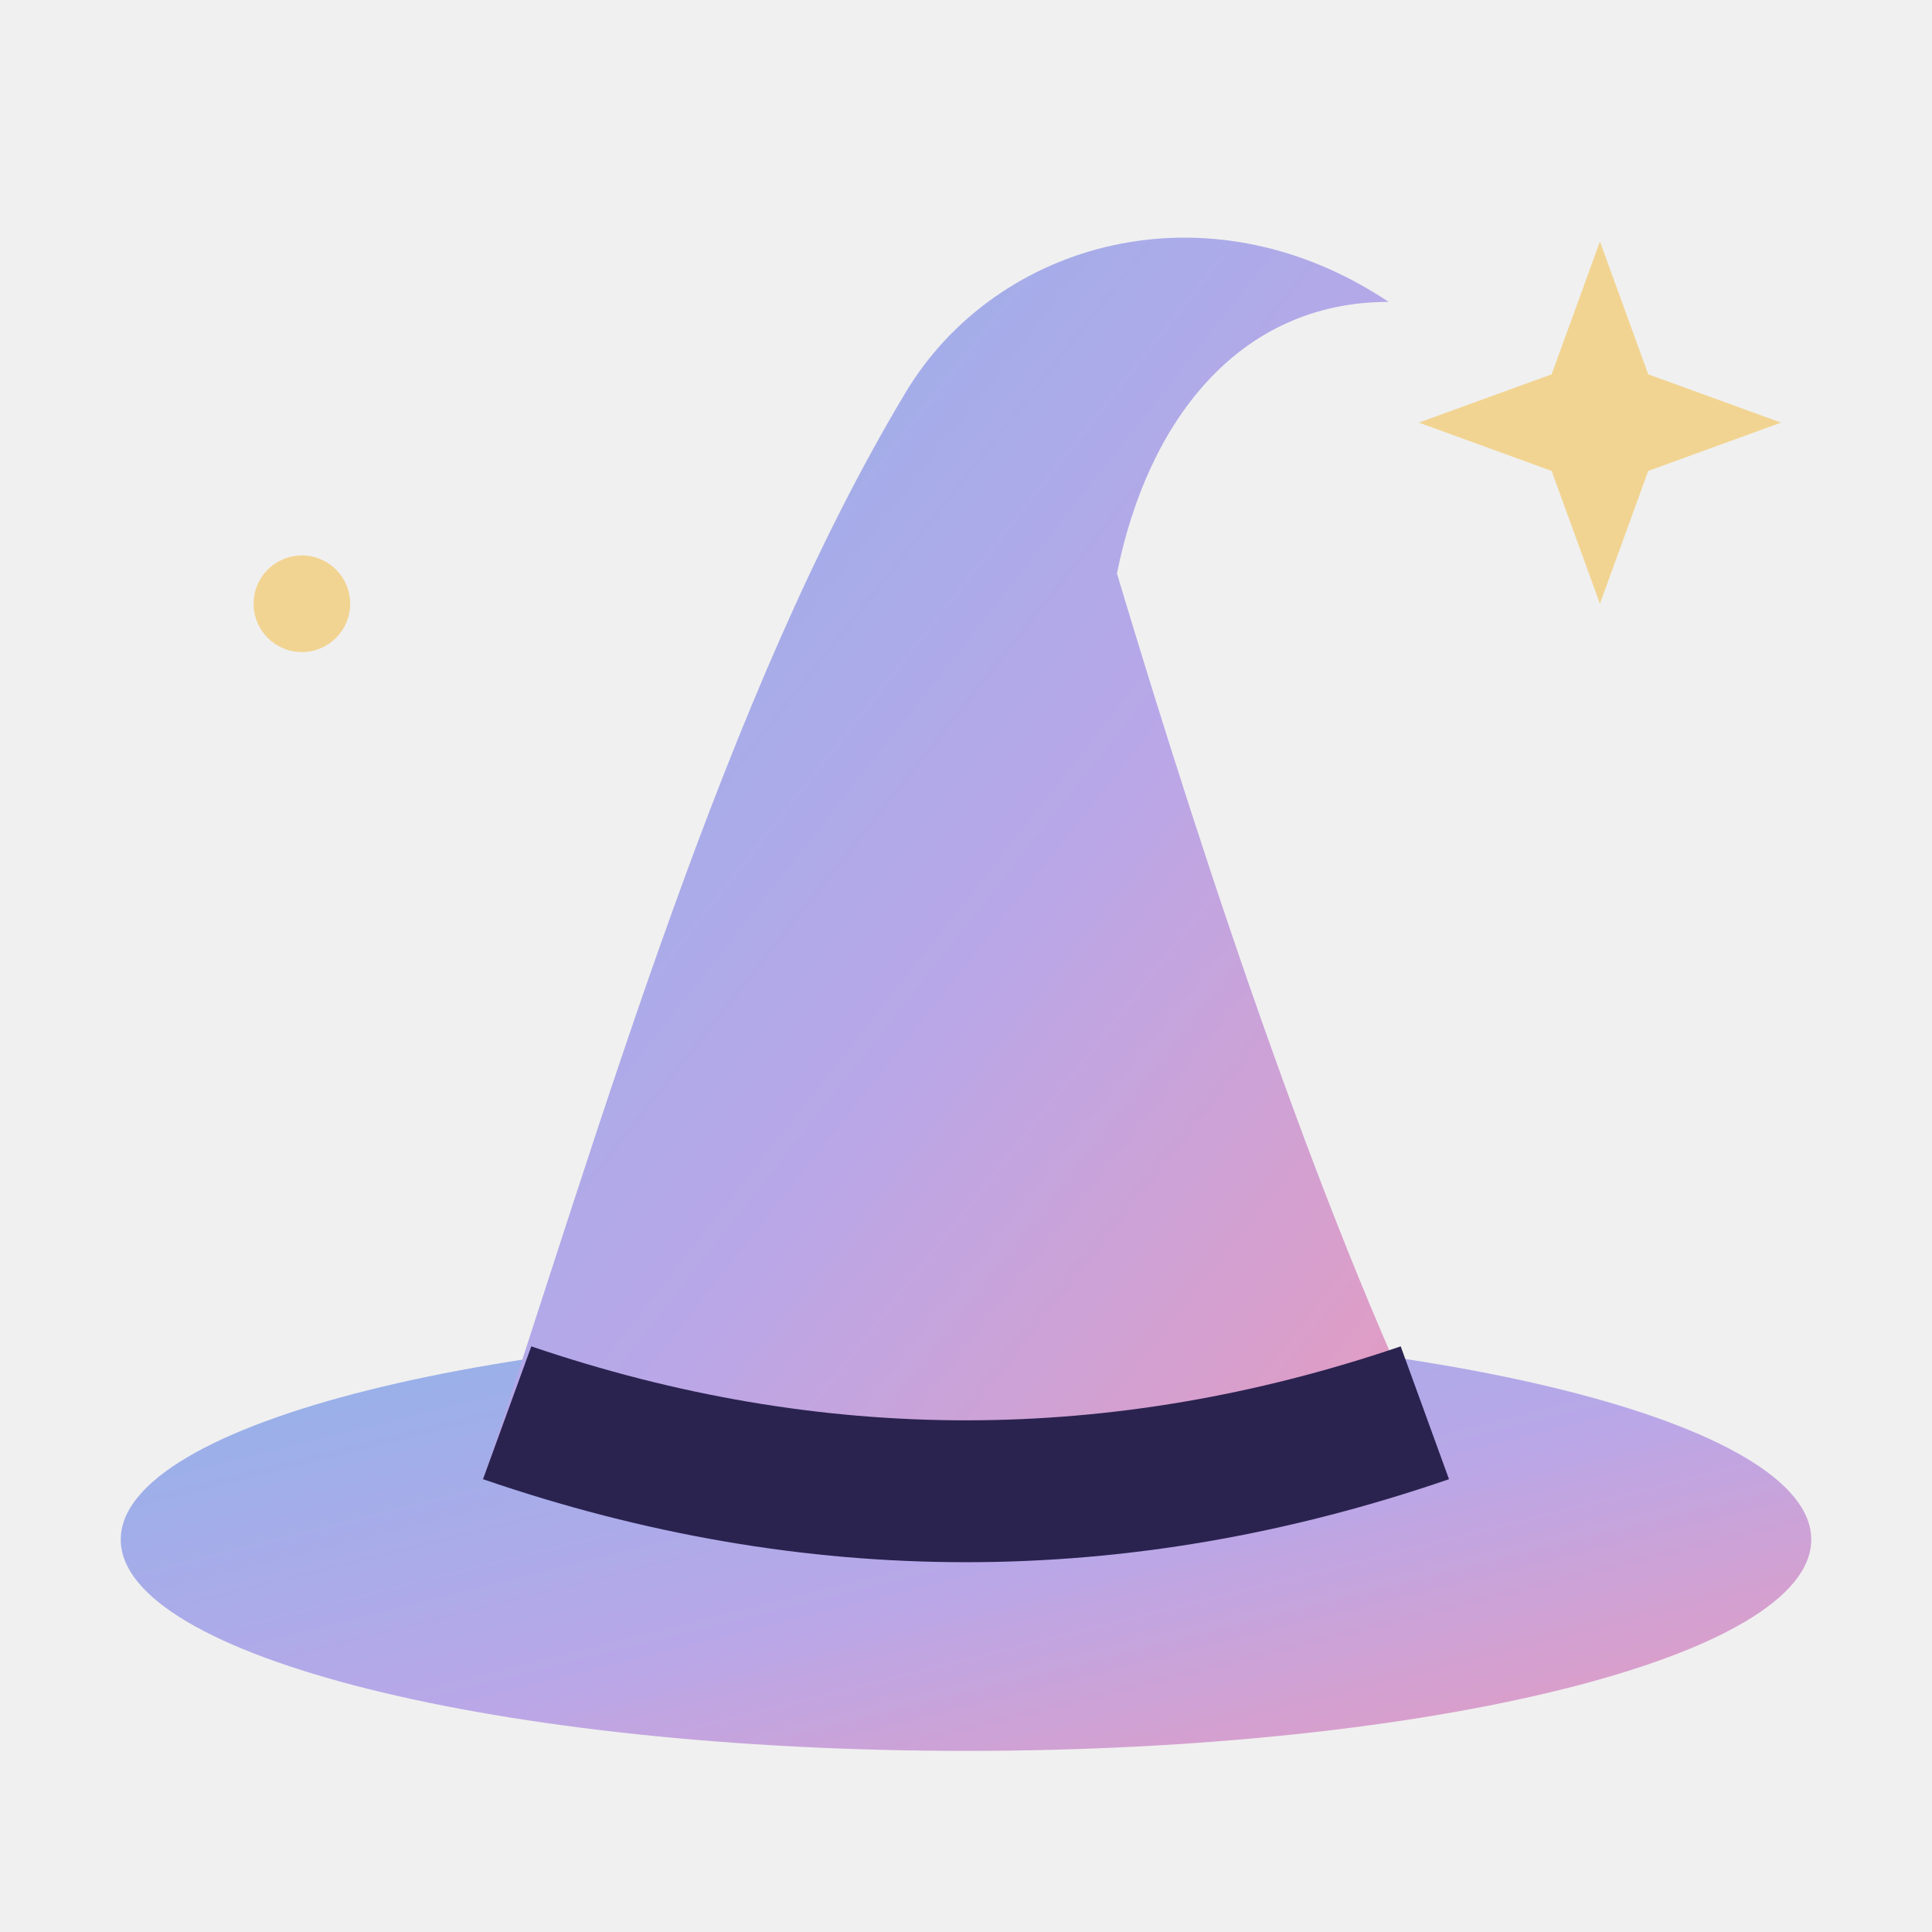
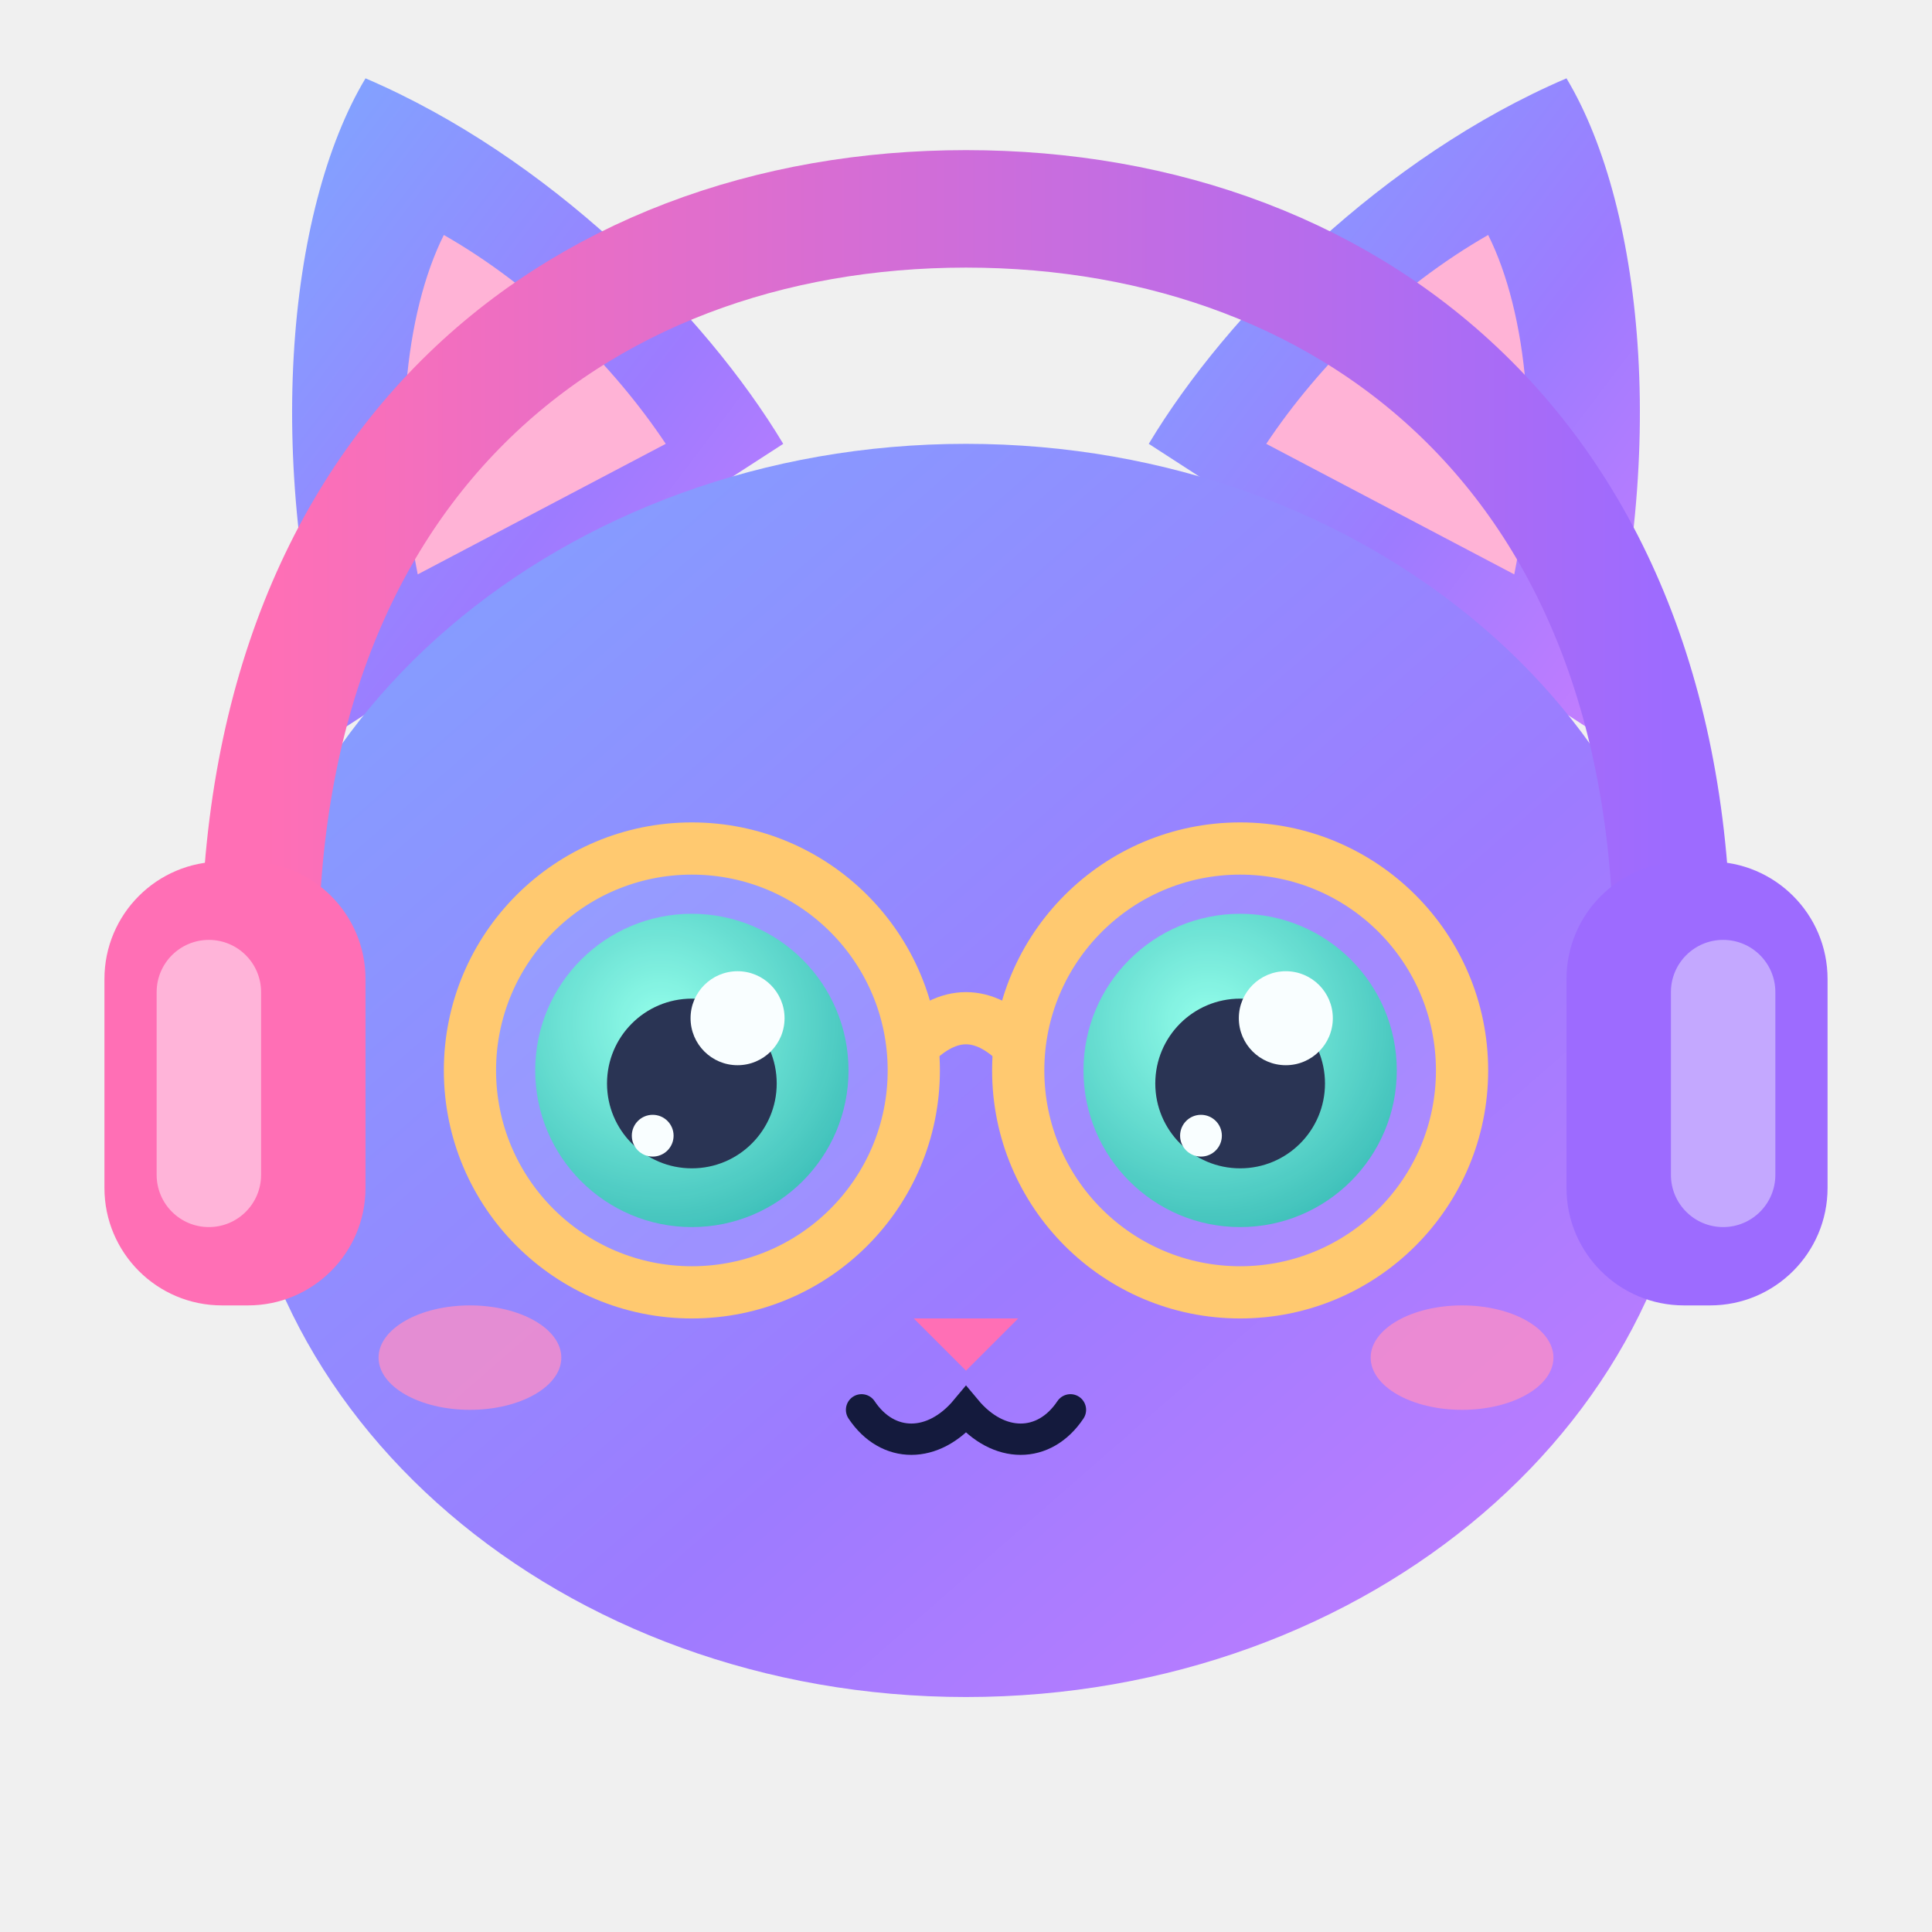
- <svg xmlns="http://www.w3.org/2000/svg" viewBox="0 0 64 64">
+ <svg xmlns="http://www.w3.org/2000/svg" viewBox="26 10 148 148">
  <defs>
-     <linearGradient id="gHat" x1="0" y1="0" x2="1" y2="1">
-       <stop offset="0" stop-color="#8FB3EA" />
-       <stop offset=".55" stop-color="#B9A7E8" />
-       <stop offset="1" stop-color="#E89BBE" />
+     <linearGradient id="pelo" x1="0" y1="0" x2="1" y2="1">
+       <stop offset="0" stop-color="#7FA6FF" />
+       <stop offset=".6" stop-color="#9D7BFF" />
+       <stop offset="1" stop-color="#C77DFF" />
    </linearGradient>
+     <linearGradient id="fone" x1="0" y1="0" x2="1" y2="0">
+       <stop offset="0" stop-color="#FF6FB5" />
+       <stop offset="1" stop-color="#9D6BFF" />
+     </linearGradient>
+     <radialGradient id="iris" cx=".4" cy=".35" r=".7">
+       <stop offset="0" stop-color="#8CFFE8" />
+       <stop offset="1" stop-color="#2BB8B0" />
+     </radialGradient>
  </defs>
-   <ellipse cx="32" cy="51" rx="28" ry="7" fill="url(#gHat)" />
-   <path d="M16 49C20 37 24 23 30 13c3-5 10-7 16-3-5 0-8 4-9 9 3 10 7 22 11 30z" fill="url(#gHat)" />
-   <path d="M17.6 44.6Q32 49.5 46.4 44.6L48 49Q32 54.5 16 49z" fill="#2A2350" />
-   <path d="M53 8l1.6 4.4L59 14l-4.4 1.6L53 20l-1.6-4.4L47 14l4.4-1.6z" fill="#F2D492" />
-   <circle cx="10" cy="20" r="1.6" fill="#F2D492" />
+   <path d="M52 66c-6-20-4-40 2-50 14 6 26 18 32 28z" fill="url(#pelo)" />
+   <path d="M148 66c6-20 4-40-2-50-14 6-26 18-32 28z" fill="url(#pelo)" />
+   <path d="M58 54c-2-10-1-20 2-26 7 4 13 10 17 16z" fill="#FFB3D6" />
+   <path d="M142 54c2-10 1-20-2-26-7 4-13 10-17 16z" fill="#FFB3D6" />
+   <ellipse cx="100" cy="92" rx="56" ry="48" fill="url(#pelo)" />
+   <path d="M46 88C44 46 70 26 100 26s56 20 54 62" fill="none" stroke="url(#fone)" stroke-width="9" stroke-linecap="round" />
+   <rect x="34" y="76" width="20" height="34" rx="9" fill="#FF6FB5" />
+   <rect x="146" y="76" width="20" height="34" rx="9" fill="#9D6BFF" />
+   <rect x="38" y="82" width="8" height="22" rx="4" fill="#FFD1E8" opacity=".7" />
+   <rect x="154" y="82" width="8" height="22" rx="4" fill="#D4C2FF" opacity=".7" />
+   <circle cx="79" cy="92" r="12" fill="url(#iris)" />
+   <circle cx="121" cy="92" r="12" fill="url(#iris)" />
+   <circle cx="79" cy="93" r="6.5" fill="#141A3D" />
+   <circle cx="121" cy="93" r="6.5" fill="#141A3D" />
+   <circle cx="82.5" cy="88" r="3.6" fill="#fff" />
+   <circle cx="124.5" cy="88" r="3.6" fill="#fff" />
+   <circle cx="76" cy="97" r="1.6" fill="#fff" />
+   <circle cx="118" cy="97" r="1.6" fill="#fff" />
+   <circle cx="79" cy="92" r="17" fill="#C8F4FF" fill-opacity=".12" stroke="#FFC970" stroke-width="4" />
+   <circle cx="121" cy="92" r="17" fill="#C8F4FF" fill-opacity=".12" stroke="#FFC970" stroke-width="4" />
+   <path d="M96 90q4-4 8 0" fill="none" stroke="#FFC970" stroke-width="4" stroke-linecap="round" />
+   <ellipse cx="62" cy="114" rx="7" ry="4" fill="#FF8FC4" opacity=".75" />
+   <ellipse cx="138" cy="114" rx="7" ry="4" fill="#FF8FC4" opacity=".75" />
+   <path d="M96 111h8l-4 4z" fill="#FF6FB5" />
+   <path d="M92 118c2 3 5.5 3 8 0 2.5 3 6 3 8 0" fill="none" stroke="#141A3D" stroke-width="2.4" stroke-linecap="round" />
</svg>
